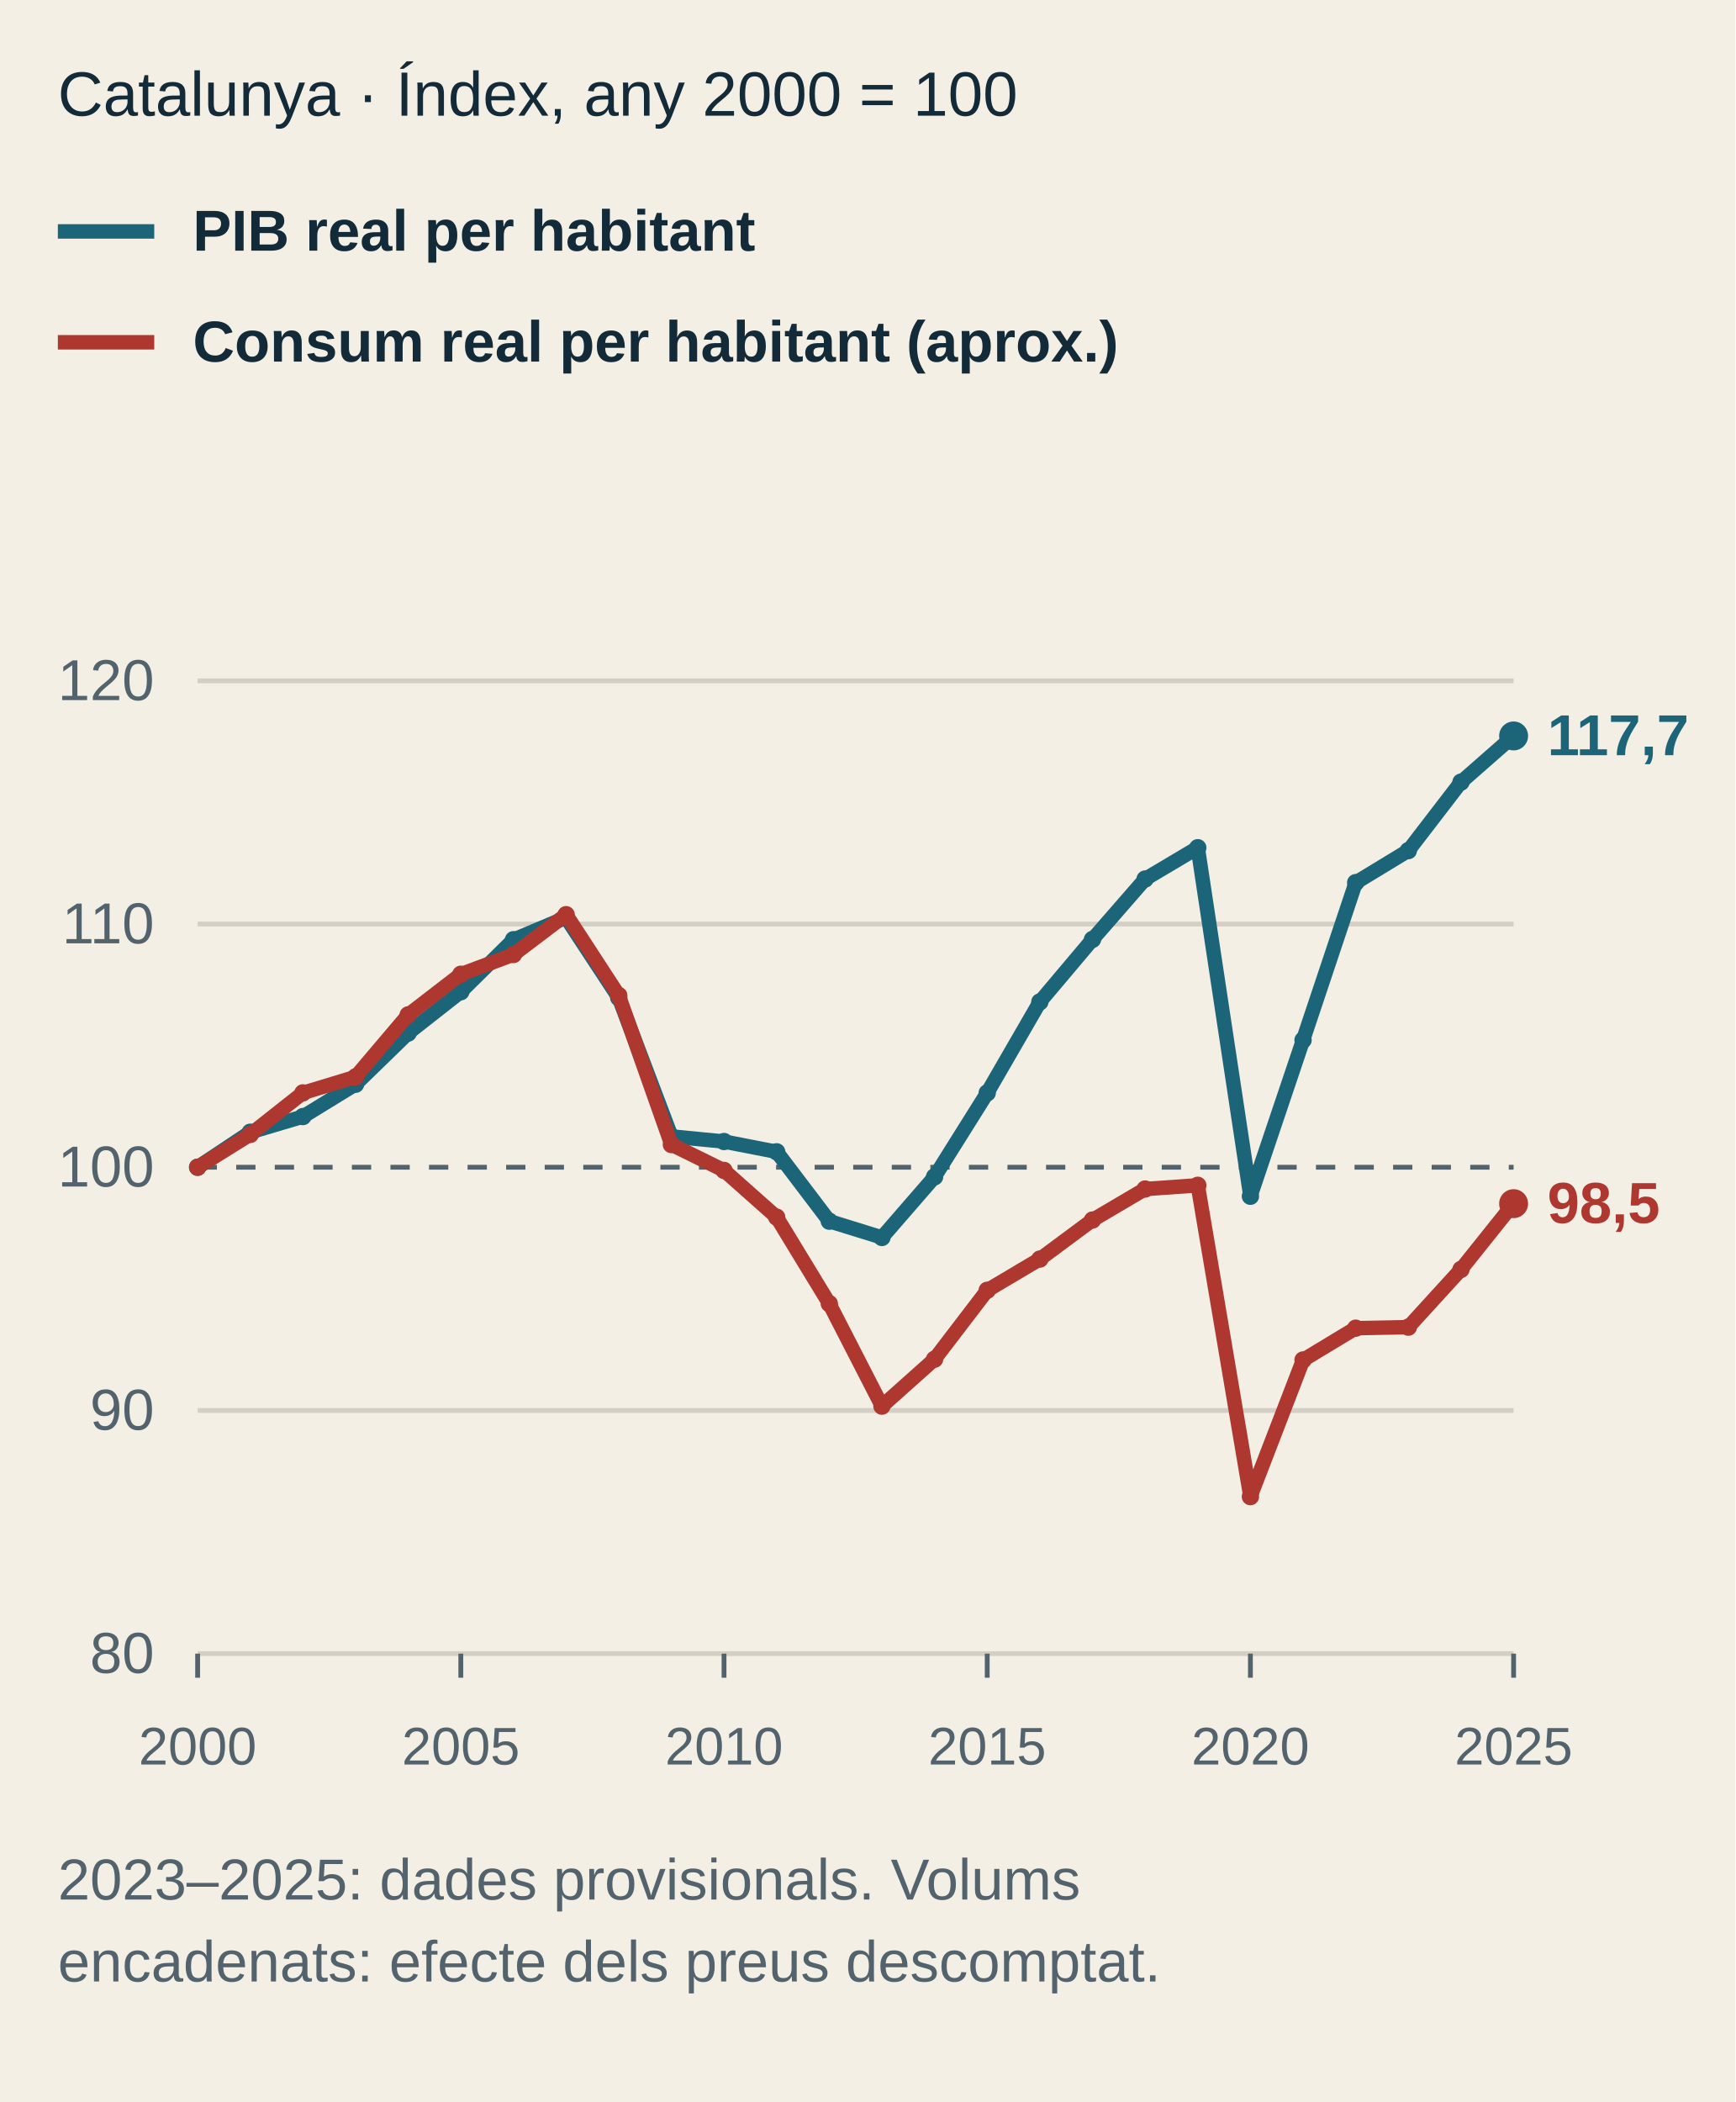
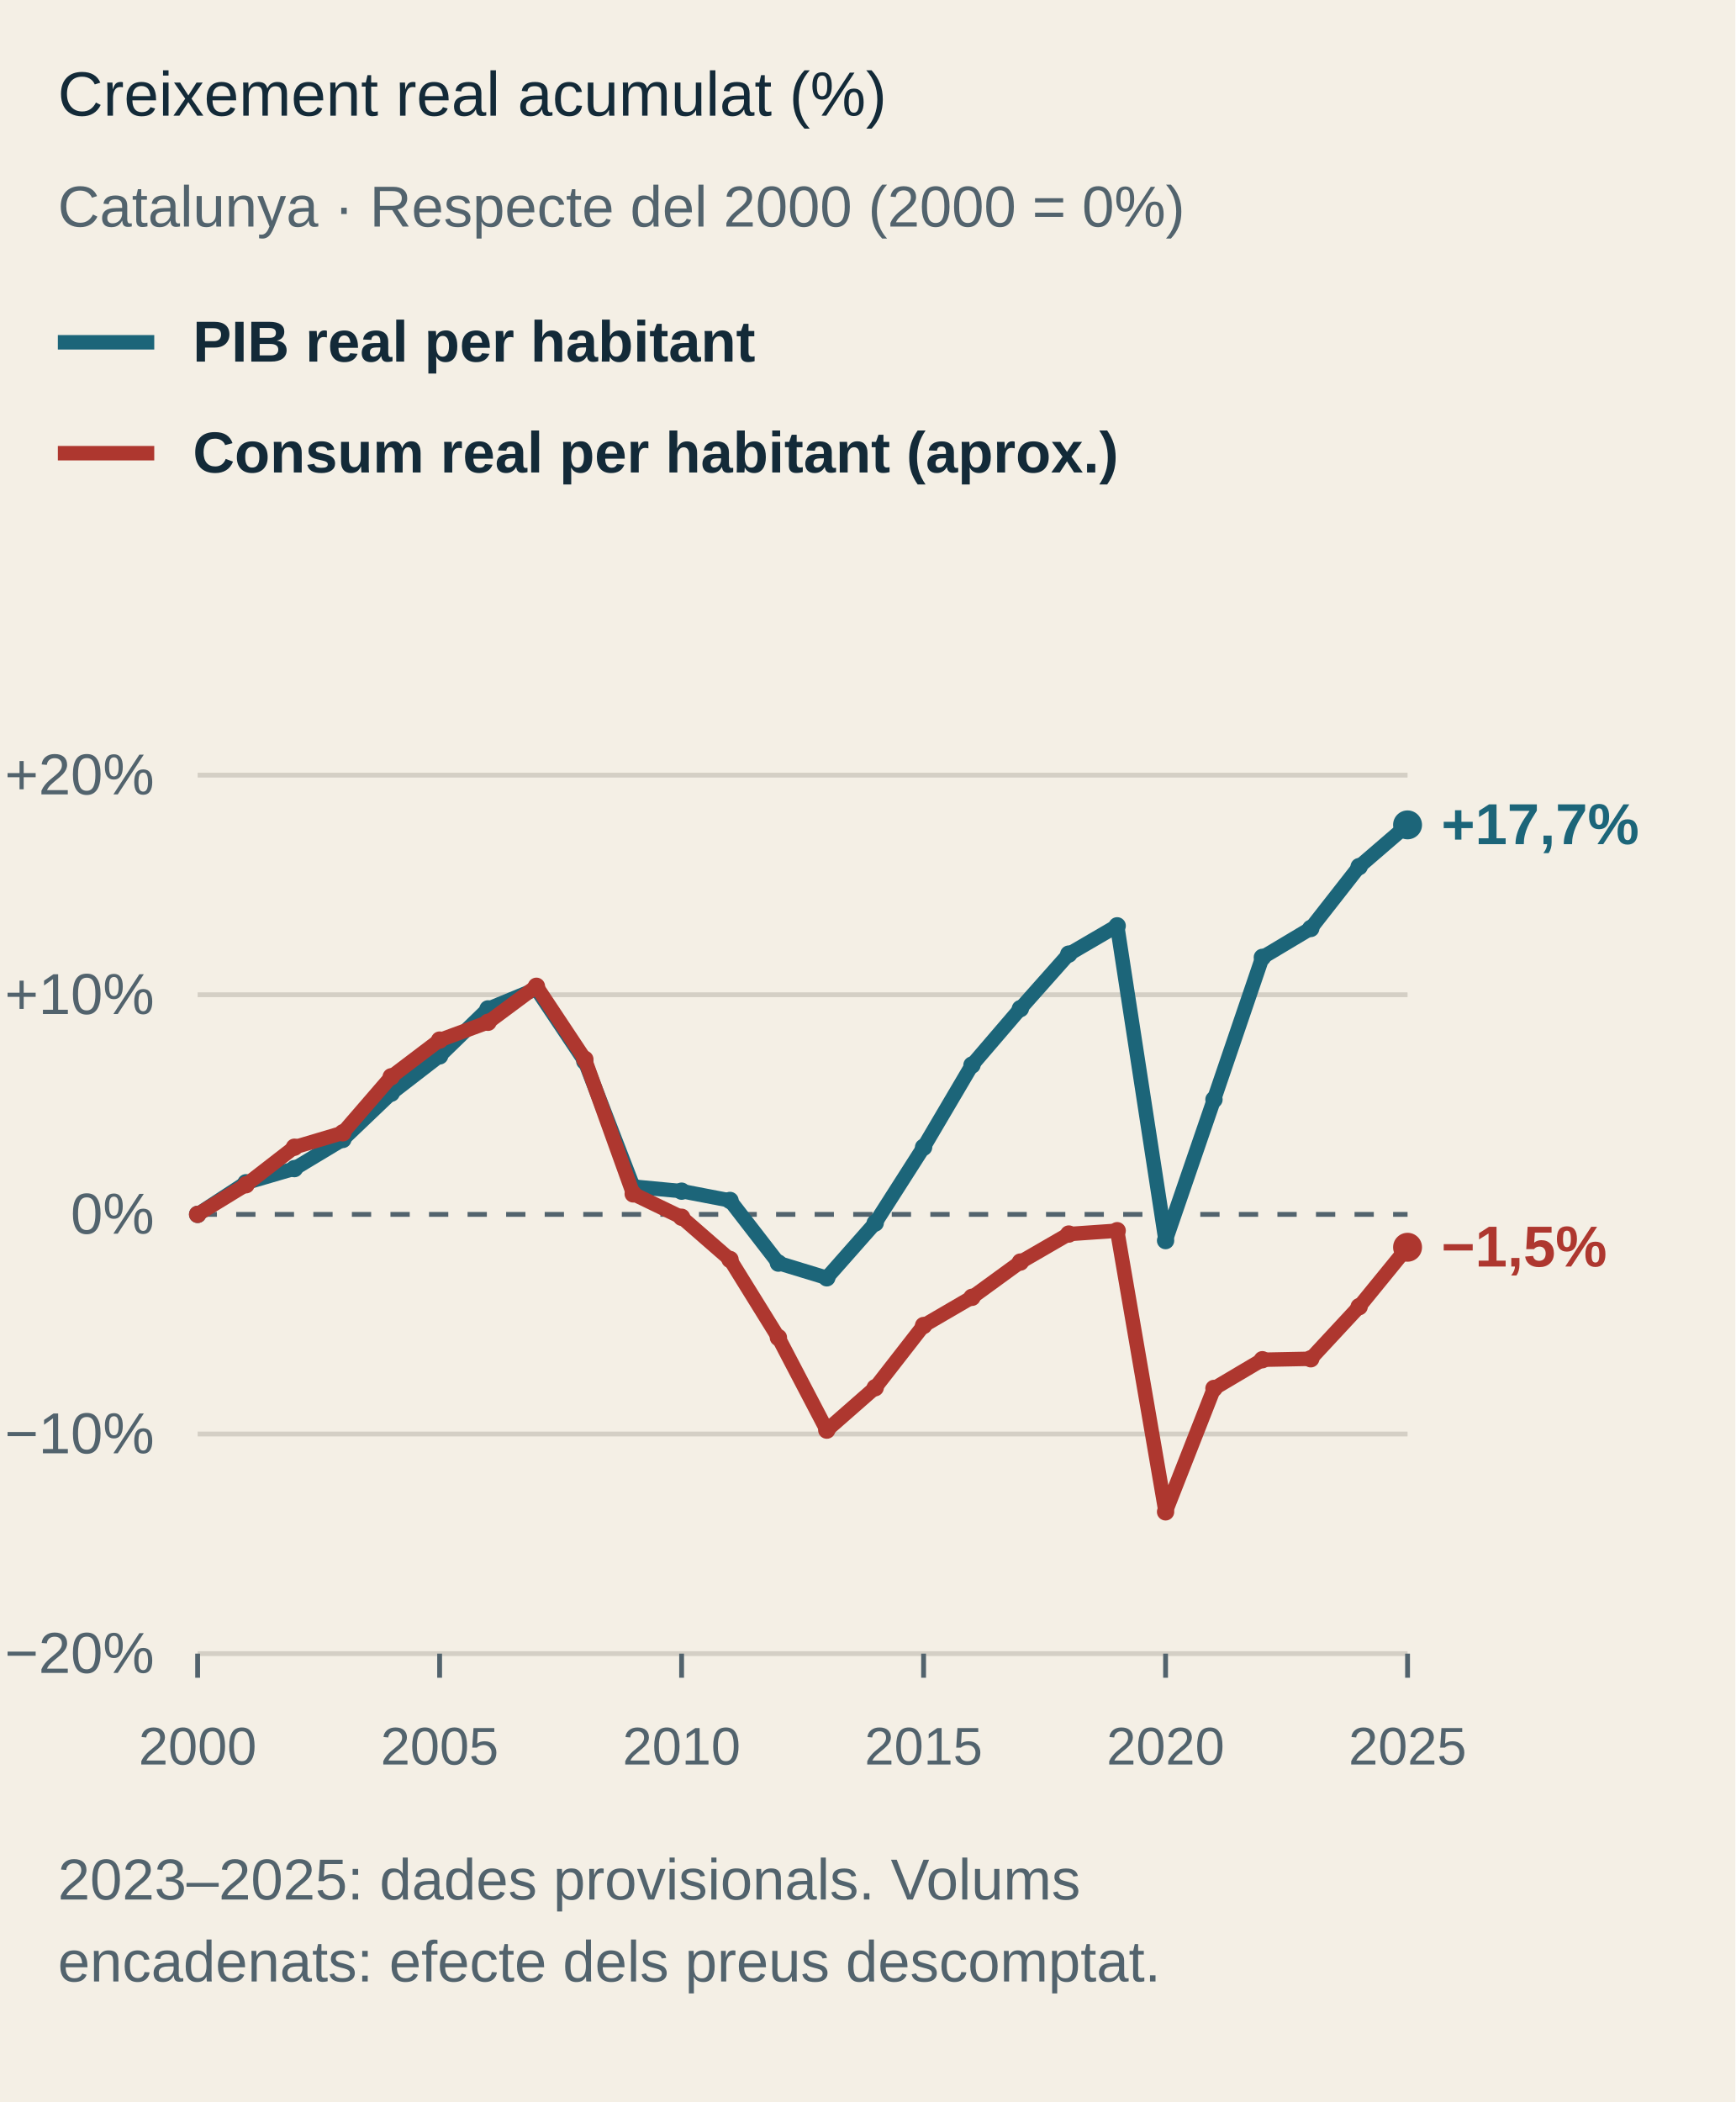
<svg xmlns="http://www.w3.org/2000/svg" width="360" height="436" viewBox="0 0 360 436" role="img" aria-labelledby="chart-title chart-description">
  <rect x="0" y="0" width="360" height="436" fill="#f4efe5" rx="0" />
-   <text x="12" y="24" fill="#132a38" text-anchor="start" font-family="Arial, sans-serif" font-size="13" font-weight="400">Catalunya · Índex, any 2000 = 100</text>
-   <line x1="12" y1="48" x2="32" y2="48" stroke="#1c6579" stroke-width="3" />
-   <text x="40" y="52" fill="#132a38" text-anchor="start" font-family="Arial, sans-serif" font-size="12" font-weight="600">PIB real per habitant</text>
-   <line x1="12" y1="71" x2="32" y2="71" stroke="#ae372f" stroke-width="3" />
-   <text x="40" y="75" fill="#132a38" text-anchor="start" font-family="Arial, sans-serif" font-size="12" font-weight="600">Consum real per habitant (aprox.)</text>
-   <line x1="41" y1="343" x2="314" y2="343" stroke="#d4cfc5" stroke-width="1" />
-   <text x="32" y="347" fill="#52636d" text-anchor="end" font-family="Arial, sans-serif" font-size="12" font-weight="400">80</text>
-   <line x1="41" y1="292.556" x2="314" y2="292.556" stroke="#d4cfc5" stroke-width="1" />
-   <text x="32" y="296.556" fill="#52636d" text-anchor="end" font-family="Arial, sans-serif" font-size="12" font-weight="400">90</text>
-   <line x1="41" y1="242.111" x2="314" y2="242.111" stroke="#52636d" stroke-width="1" stroke-dasharray="4 4" />
-   <text x="32" y="246.111" fill="#52636d" text-anchor="end" font-family="Arial, sans-serif" font-size="12" font-weight="400">100</text>
-   <line x1="41" y1="191.667" x2="314" y2="191.667" stroke="#d4cfc5" stroke-width="1" />
-   <text x="32" y="195.667" fill="#52636d" text-anchor="end" font-family="Arial, sans-serif" font-size="12" font-weight="400">110</text>
-   <line x1="41" y1="141.222" x2="314" y2="141.222" stroke="#d4cfc5" stroke-width="1" />
-   <text x="32" y="145.222" fill="#52636d" text-anchor="end" font-family="Arial, sans-serif" font-size="12" font-weight="400">120</text>
+   <text x="12" y="24" fill="#132a38" text-anchor="start" font-family="Arial, sans-serif" font-size="13" font-weight="400">Creixement real acumulat (%)</text>
+   <text x="12" y="47" fill="#52636d" text-anchor="start" font-family="Arial, sans-serif" font-size="12" font-weight="400">Catalunya · Respecte del 2000 (2000 = 0%)</text>
+   <line x1="12" y1="71" x2="32" y2="71" stroke="#1c6579" stroke-width="3" />
+   <text x="40" y="75" fill="#132a38" text-anchor="start" font-family="Arial, sans-serif" font-size="12" font-weight="600">PIB real per habitant</text>
+   <line x1="12" y1="94" x2="32" y2="94" stroke="#ae372f" stroke-width="3" />
+   <text x="40" y="98" fill="#132a38" text-anchor="start" font-family="Arial, sans-serif" font-size="12" font-weight="600">Consum real per habitant (aprox.)</text>
+   <line x1="41" y1="343" x2="292" y2="343" stroke="#d4cfc5" stroke-width="1" />
+   <text x="32" y="347" fill="#52636d" text-anchor="end" font-family="Arial, sans-serif" font-size="12" font-weight="400">−20%</text>
+   <line x1="41" y1="297.444" x2="292" y2="297.444" stroke="#d4cfc5" stroke-width="1" />
+   <text x="32" y="301.444" fill="#52636d" text-anchor="end" font-family="Arial, sans-serif" font-size="12" font-weight="400">−10%</text>
+   <line x1="41" y1="251.889" x2="292" y2="251.889" stroke="#52636d" stroke-width="1" stroke-dasharray="4 4" />
+   <text x="32" y="255.889" fill="#52636d" text-anchor="end" font-family="Arial, sans-serif" font-size="12" font-weight="400">0%</text>
+   <line x1="41" y1="206.333" x2="292" y2="206.333" stroke="#d4cfc5" stroke-width="1" />
+   <text x="32" y="210.333" fill="#52636d" text-anchor="end" font-family="Arial, sans-serif" font-size="12" font-weight="400">+10%</text>
+   <line x1="41" y1="160.778" x2="292" y2="160.778" stroke="#d4cfc5" stroke-width="1" />
+   <text x="32" y="164.778" fill="#52636d" text-anchor="end" font-family="Arial, sans-serif" font-size="12" font-weight="400">+20%</text>
  <line x1="41" y1="343" x2="41" y2="348" stroke="#52636d" stroke-width="1" />
  <text x="41" y="366" fill="#52636d" text-anchor="middle" font-family="Arial, sans-serif" font-size="11" font-weight="400">2000</text>
-   <line x1="95.6" y1="343" x2="95.6" y2="348" stroke="#52636d" stroke-width="1" />
-   <text x="95.6" y="366" fill="#52636d" text-anchor="middle" font-family="Arial, sans-serif" font-size="11" font-weight="400">2005</text>
-   <line x1="150.2" y1="343" x2="150.2" y2="348" stroke="#52636d" stroke-width="1" />
-   <text x="150.2" y="366" fill="#52636d" text-anchor="middle" font-family="Arial, sans-serif" font-size="11" font-weight="400">2010</text>
-   <line x1="204.8" y1="343" x2="204.8" y2="348" stroke="#52636d" stroke-width="1" />
-   <text x="204.8" y="366" fill="#52636d" text-anchor="middle" font-family="Arial, sans-serif" font-size="11" font-weight="400">2015</text>
-   <line x1="259.4" y1="343" x2="259.4" y2="348" stroke="#52636d" stroke-width="1" />
-   <text x="259.4" y="366" fill="#52636d" text-anchor="middle" font-family="Arial, sans-serif" font-size="11" font-weight="400">2020</text>
-   <line x1="314" y1="343" x2="314" y2="348" stroke="#52636d" stroke-width="1" />
-   <text x="314" y="366" fill="#52636d" text-anchor="middle" font-family="Arial, sans-serif" font-size="11" font-weight="400">2025</text>
-   <path d="M41.00,242.11 L51.92,234.85 L62.84,231.60 L73.76,224.90 L84.68,214.28 L95.60,205.71 L106.52,194.92 L117.44,190.32 L128.36,206.94 L139.28,235.72 L150.20,236.78 L161.12,238.91 L172.04,253.30 L182.96,256.68 L193.88,244.10 L204.80,226.69 L215.72,207.81 L226.64,194.86 L237.56,182.33 L248.48,175.84 L259.40,248.13 L270.32,215.74 L281.24,183.08 L292.16,176.44 L303.08,162.23 L314.00,152.65" fill="none" stroke="#1c6579" stroke-width="3" stroke-linecap="round" stroke-linejoin="round" />
-   <circle cx="41" cy="242.111" r="1.8" fill="#1c6579" />
-   <circle cx="51.92" cy="234.848" r="1.8" fill="#1c6579" />
-   <circle cx="62.84" cy="231.597" r="1.8" fill="#1c6579" />
-   <circle cx="73.76" cy="224.899" r="1.8" fill="#1c6579" />
-   <circle cx="84.68" cy="214.28" r="1.8" fill="#1c6579" />
-   <circle cx="95.6" cy="205.706" r="1.8" fill="#1c6579" />
-   <circle cx="106.52" cy="194.916" r="1.8" fill="#1c6579" />
-   <circle cx="117.44" cy="190.324" r="1.8" fill="#1c6579" />
-   <circle cx="128.36" cy="206.942" r="1.8" fill="#1c6579" />
-   <circle cx="139.28" cy="235.719" r="1.8" fill="#1c6579" />
-   <circle cx="150.2" cy="236.779" r="1.8" fill="#1c6579" />
-   <circle cx="161.12" cy="238.911" r="1.8" fill="#1c6579" />
-   <circle cx="172.04" cy="253.302" r="1.8" fill="#1c6579" />
-   <circle cx="182.96" cy="256.679" r="1.8" fill="#1c6579" />
-   <circle cx="193.88" cy="244.098" r="1.8" fill="#1c6579" />
-   <circle cx="204.8" cy="226.691" r="1.8" fill="#1c6579" />
-   <circle cx="215.72" cy="207.814" r="1.8" fill="#1c6579" />
-   <circle cx="226.64" cy="194.856" r="1.8" fill="#1c6579" />
-   <circle cx="237.56" cy="182.328" r="1.8" fill="#1c6579" />
-   <circle cx="248.48" cy="175.836" r="1.8" fill="#1c6579" />
-   <circle cx="259.4" cy="248.129" r="1.8" fill="#1c6579" />
-   <circle cx="270.32" cy="215.737" r="1.8" fill="#1c6579" />
-   <circle cx="281.24" cy="183.079" r="1.8" fill="#1c6579" />
-   <circle cx="292.16" cy="176.438" r="1.8" fill="#1c6579" />
-   <circle cx="303.08" cy="162.235" r="1.8" fill="#1c6579" />
-   <circle cx="314" cy="152.649" r="1.8" fill="#1c6579" />
-   <circle cx="314" cy="152.649" r="3" fill="#1c6579" />
-   <text x="321" y="156.649" fill="#1c6579" text-anchor="start" font-family="Arial, sans-serif" font-size="12" font-weight="700">117,7</text>
-   <path d="M41.00,242.11 L51.92,235.31 L62.84,226.69 L73.76,223.37 L84.68,210.50 L95.60,202.08 L106.52,197.99 L117.44,189.72 L128.36,206.48 L139.28,237.40 L150.20,242.77 L161.12,252.46 L172.04,270.40 L182.96,291.66 L193.88,281.92 L204.80,267.64 L215.72,261.16 L226.64,253.06 L237.56,246.63 L248.48,245.86 L259.40,310.43 L270.32,282.09 L281.24,275.49 L292.16,275.28 L303.08,263.31 L314.00,249.66" fill="none" stroke="#ae372f" stroke-width="3" stroke-linecap="round" stroke-linejoin="round" />
-   <circle cx="41" cy="242.111" r="1.8" fill="#ae372f" />
-   <circle cx="51.92" cy="235.305" r="1.8" fill="#ae372f" />
-   <circle cx="62.84" cy="226.685" r="1.8" fill="#ae372f" />
-   <circle cx="73.76" cy="223.371" r="1.8" fill="#ae372f" />
-   <circle cx="84.68" cy="210.505" r="1.8" fill="#ae372f" />
-   <circle cx="95.6" cy="202.082" r="1.8" fill="#ae372f" />
-   <circle cx="106.52" cy="197.985" r="1.8" fill="#ae372f" />
-   <circle cx="117.44" cy="189.723" r="1.8" fill="#ae372f" />
-   <circle cx="128.36" cy="206.483" r="1.8" fill="#ae372f" />
-   <circle cx="139.28" cy="237.404" r="1.8" fill="#ae372f" />
-   <circle cx="150.2" cy="242.771" r="1.8" fill="#ae372f" />
-   <circle cx="161.12" cy="252.463" r="1.8" fill="#ae372f" />
-   <circle cx="172.04" cy="270.403" r="1.8" fill="#ae372f" />
-   <circle cx="182.96" cy="291.661" r="1.8" fill="#ae372f" />
-   <circle cx="193.88" cy="281.925" r="1.8" fill="#ae372f" />
-   <circle cx="204.8" cy="267.637" r="1.8" fill="#ae372f" />
-   <circle cx="215.72" cy="261.159" r="1.8" fill="#ae372f" />
-   <circle cx="226.64" cy="253.061" r="1.8" fill="#ae372f" />
-   <circle cx="237.56" cy="246.629" r="1.8" fill="#ae372f" />
-   <circle cx="248.48" cy="245.857" r="1.8" fill="#ae372f" />
-   <circle cx="259.4" cy="310.432" r="1.8" fill="#ae372f" />
-   <circle cx="270.32" cy="282.089" r="1.8" fill="#ae372f" />
-   <circle cx="281.24" cy="275.494" r="1.8" fill="#ae372f" />
-   <circle cx="292.16" cy="275.276" r="1.8" fill="#ae372f" />
-   <circle cx="303.08" cy="263.307" r="1.8" fill="#ae372f" />
-   <circle cx="314" cy="249.662" r="1.8" fill="#ae372f" />
-   <circle cx="314" cy="249.662" r="3" fill="#ae372f" />
-   <text x="321" y="253.662" fill="#ae372f" text-anchor="start" font-family="Arial, sans-serif" font-size="12" font-weight="700">98,5</text>
+   <line x1="91.2" y1="343" x2="91.2" y2="348" stroke="#52636d" stroke-width="1" />
+   <text x="91.2" y="366" fill="#52636d" text-anchor="middle" font-family="Arial, sans-serif" font-size="11" font-weight="400">2005</text>
+   <line x1="141.4" y1="343" x2="141.4" y2="348" stroke="#52636d" stroke-width="1" />
+   <text x="141.4" y="366" fill="#52636d" text-anchor="middle" font-family="Arial, sans-serif" font-size="11" font-weight="400">2010</text>
+   <line x1="191.6" y1="343" x2="191.6" y2="348" stroke="#52636d" stroke-width="1" />
+   <text x="191.6" y="366" fill="#52636d" text-anchor="middle" font-family="Arial, sans-serif" font-size="11" font-weight="400">2015</text>
+   <line x1="241.8" y1="343" x2="241.8" y2="348" stroke="#52636d" stroke-width="1" />
+   <text x="241.8" y="366" fill="#52636d" text-anchor="middle" font-family="Arial, sans-serif" font-size="11" font-weight="400">2020</text>
+   <line x1="292" y1="343" x2="292" y2="348" stroke="#52636d" stroke-width="1" />
+   <text x="292" y="366" fill="#52636d" text-anchor="middle" font-family="Arial, sans-serif" font-size="11" font-weight="400">2025</text>
+   <path d="M41.00,251.89 L51.04,245.33 L61.08,242.39 L71.12,236.35 L81.16,226.76 L91.20,219.01 L101.24,209.27 L111.28,205.12 L121.32,220.13 L131.36,246.12 L141.40,247.07 L151.44,249.00 L161.48,261.99 L171.52,265.05 L181.56,253.68 L191.60,237.96 L201.64,220.92 L211.68,209.21 L221.72,197.90 L231.76,192.04 L241.80,257.32 L251.84,228.07 L261.88,198.58 L271.92,192.58 L281.96,179.75 L292.00,171.10" fill="none" stroke="#1c6579" stroke-width="3" stroke-linecap="round" stroke-linejoin="round" />
+   <circle cx="41" cy="251.889" r="1.8" fill="#1c6579" />
+   <circle cx="51.04" cy="245.329" r="1.8" fill="#1c6579" />
+   <circle cx="61.08" cy="242.393" r="1.8" fill="#1c6579" />
+   <circle cx="71.12" cy="236.345" r="1.8" fill="#1c6579" />
+   <circle cx="81.16" cy="226.755" r="1.8" fill="#1c6579" />
+   <circle cx="91.2" cy="219.012" r="1.8" fill="#1c6579" />
+   <circle cx="101.24" cy="209.268" r="1.8" fill="#1c6579" />
+   <circle cx="111.28" cy="205.12" r="1.8" fill="#1c6579" />
+   <circle cx="121.32" cy="220.128" r="1.8" fill="#1c6579" />
+   <circle cx="131.36" cy="246.116" r="1.8" fill="#1c6579" />
+   <circle cx="141.4" cy="247.074" r="1.8" fill="#1c6579" />
+   <circle cx="151.44" cy="248.999" r="1.8" fill="#1c6579" />
+   <circle cx="161.48" cy="261.995" r="1.8" fill="#1c6579" />
+   <circle cx="171.52" cy="265.045" r="1.8" fill="#1c6579" />
+   <circle cx="181.56" cy="253.683" r="1.8" fill="#1c6579" />
+   <circle cx="191.6" cy="237.963" r="1.8" fill="#1c6579" />
+   <circle cx="201.64" cy="220.916" r="1.8" fill="#1c6579" />
+   <circle cx="211.68" cy="209.214" r="1.8" fill="#1c6579" />
+   <circle cx="221.72" cy="197.9" r="1.8" fill="#1c6579" />
+   <circle cx="231.76" cy="192.037" r="1.8" fill="#1c6579" />
+   <circle cx="241.8" cy="257.324" r="1.8" fill="#1c6579" />
+   <circle cx="251.84" cy="228.07" r="1.8" fill="#1c6579" />
+   <circle cx="261.88" cy="198.578" r="1.8" fill="#1c6579" />
+   <circle cx="271.92" cy="192.581" r="1.8" fill="#1c6579" />
+   <circle cx="281.96" cy="179.754" r="1.8" fill="#1c6579" />
+   <circle cx="292" cy="171.097" r="1.8" fill="#1c6579" />
+   <circle cx="292" cy="171.097" r="3" fill="#1c6579" />
+   <text x="299" y="175.097" fill="#1c6579" text-anchor="start" font-family="Arial, sans-serif" font-size="12" font-weight="700">+17,7%</text>
+   <path d="M41.00,251.89 L51.04,245.74 L61.08,237.96 L71.12,234.97 L81.16,223.35 L91.20,215.74 L101.24,212.04 L111.28,204.58 L121.32,219.71 L131.36,247.64 L141.40,252.49 L151.44,261.24 L161.48,277.44 L171.52,296.64 L181.56,287.84 L191.60,274.94 L201.64,269.09 L211.68,261.78 L221.72,255.97 L231.76,255.27 L241.80,313.59 L251.84,287.99 L261.88,282.04 L271.92,281.84 L281.96,271.03 L292.00,258.71" fill="none" stroke="#ae372f" stroke-width="3" stroke-linecap="round" stroke-linejoin="round" />
+   <circle cx="41" cy="251.889" r="1.8" fill="#ae372f" />
+   <circle cx="51.04" cy="245.742" r="1.8" fill="#ae372f" />
+   <circle cx="61.08" cy="237.958" r="1.8" fill="#ae372f" />
+   <circle cx="71.12" cy="234.965" r="1.8" fill="#ae372f" />
+   <circle cx="81.16" cy="223.346" r="1.8" fill="#ae372f" />
+   <circle cx="91.2" cy="215.739" r="1.8" fill="#ae372f" />
+   <circle cx="101.24" cy="212.04" r="1.8" fill="#ae372f" />
+   <circle cx="111.28" cy="204.578" r="1.8" fill="#ae372f" />
+   <circle cx="121.32" cy="219.714" r="1.8" fill="#ae372f" />
+   <circle cx="131.36" cy="247.638" r="1.8" fill="#ae372f" />
+   <circle cx="141.4" cy="252.485" r="1.8" fill="#ae372f" />
+   <circle cx="151.44" cy="261.238" r="1.8" fill="#ae372f" />
+   <circle cx="161.48" cy="277.439" r="1.8" fill="#ae372f" />
+   <circle cx="171.52" cy="296.637" r="1.8" fill="#ae372f" />
+   <circle cx="181.56" cy="287.844" r="1.8" fill="#ae372f" />
+   <circle cx="191.6" cy="274.941" r="1.8" fill="#ae372f" />
+   <circle cx="201.64" cy="269.091" r="1.8" fill="#ae372f" />
+   <circle cx="211.68" cy="261.778" r="1.8" fill="#ae372f" />
+   <circle cx="221.72" cy="255.969" r="1.8" fill="#ae372f" />
+   <circle cx="231.76" cy="255.272" r="1.8" fill="#ae372f" />
+   <circle cx="241.8" cy="313.589" r="1.8" fill="#ae372f" />
+   <circle cx="251.84" cy="287.992" r="1.8" fill="#ae372f" />
+   <circle cx="261.88" cy="282.036" r="1.8" fill="#ae372f" />
+   <circle cx="271.92" cy="281.839" r="1.8" fill="#ae372f" />
+   <circle cx="281.96" cy="271.031" r="1.8" fill="#ae372f" />
+   <circle cx="292" cy="258.708" r="1.8" fill="#ae372f" />
+   <circle cx="292" cy="258.708" r="3" fill="#ae372f" />
+   <text x="299" y="262.708" fill="#ae372f" text-anchor="start" font-family="Arial, sans-serif" font-size="12" font-weight="700">−1,5%</text>
  <text x="12" y="394" fill="#52636d" text-anchor="start" font-family="Arial, sans-serif" font-size="12" font-weight="400">2023–2025: dades provisionals. Volums</text>
  <text x="12" y="411" fill="#52636d" text-anchor="start" font-family="Arial, sans-serif" font-size="12" font-weight="400">encadenats: efecte dels preus descomptat.</text>
</svg>
